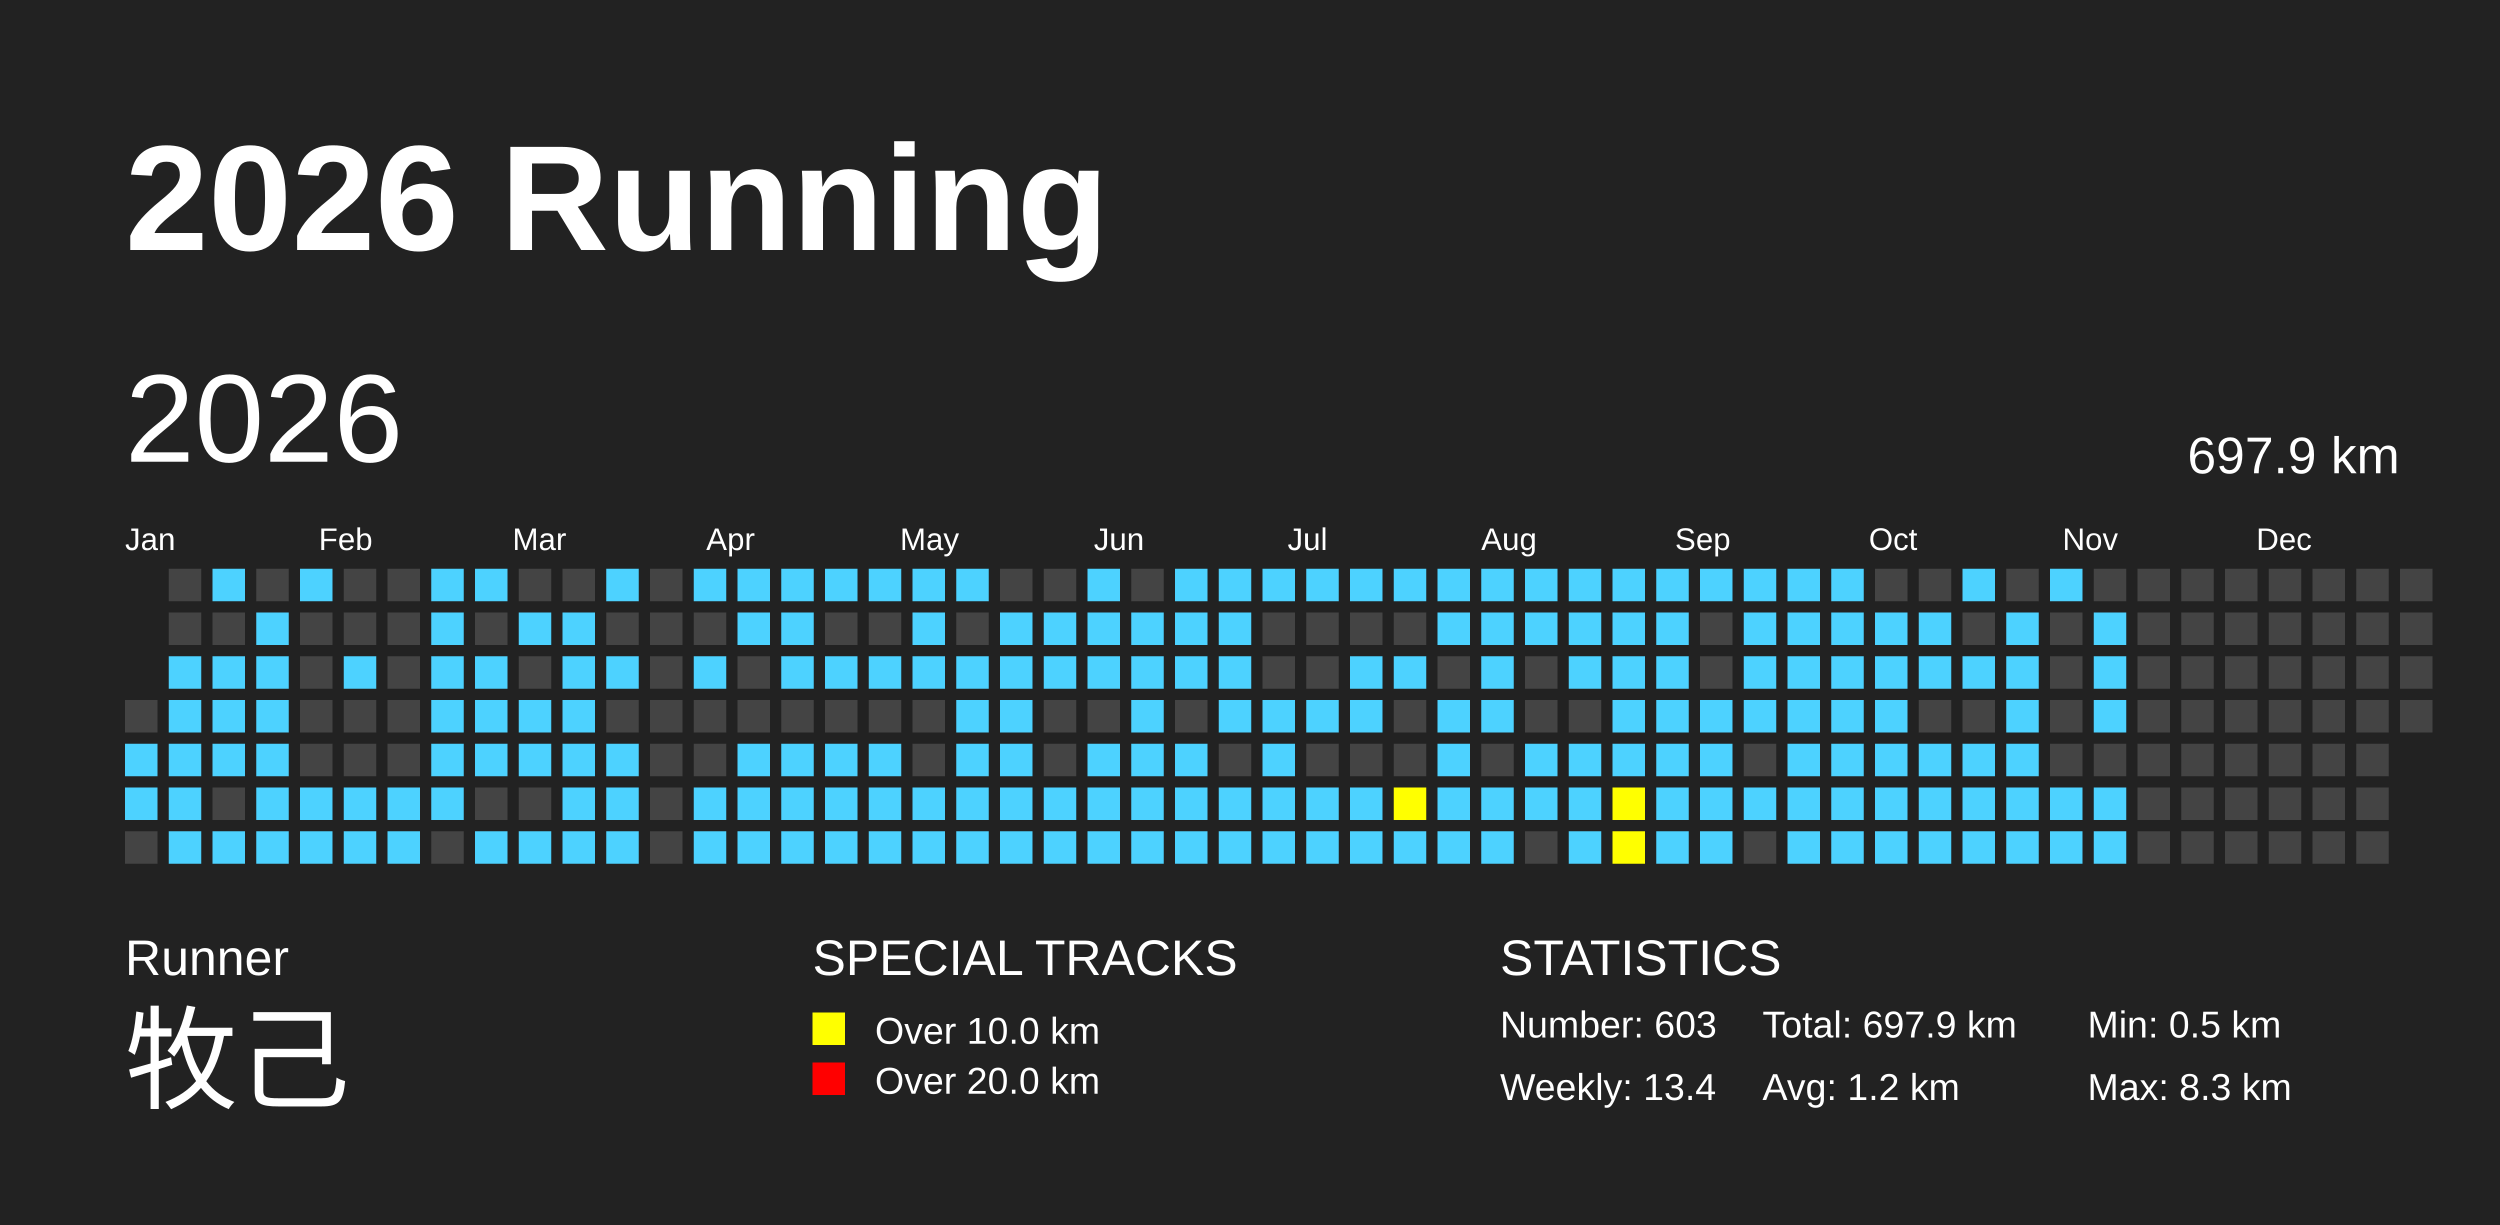
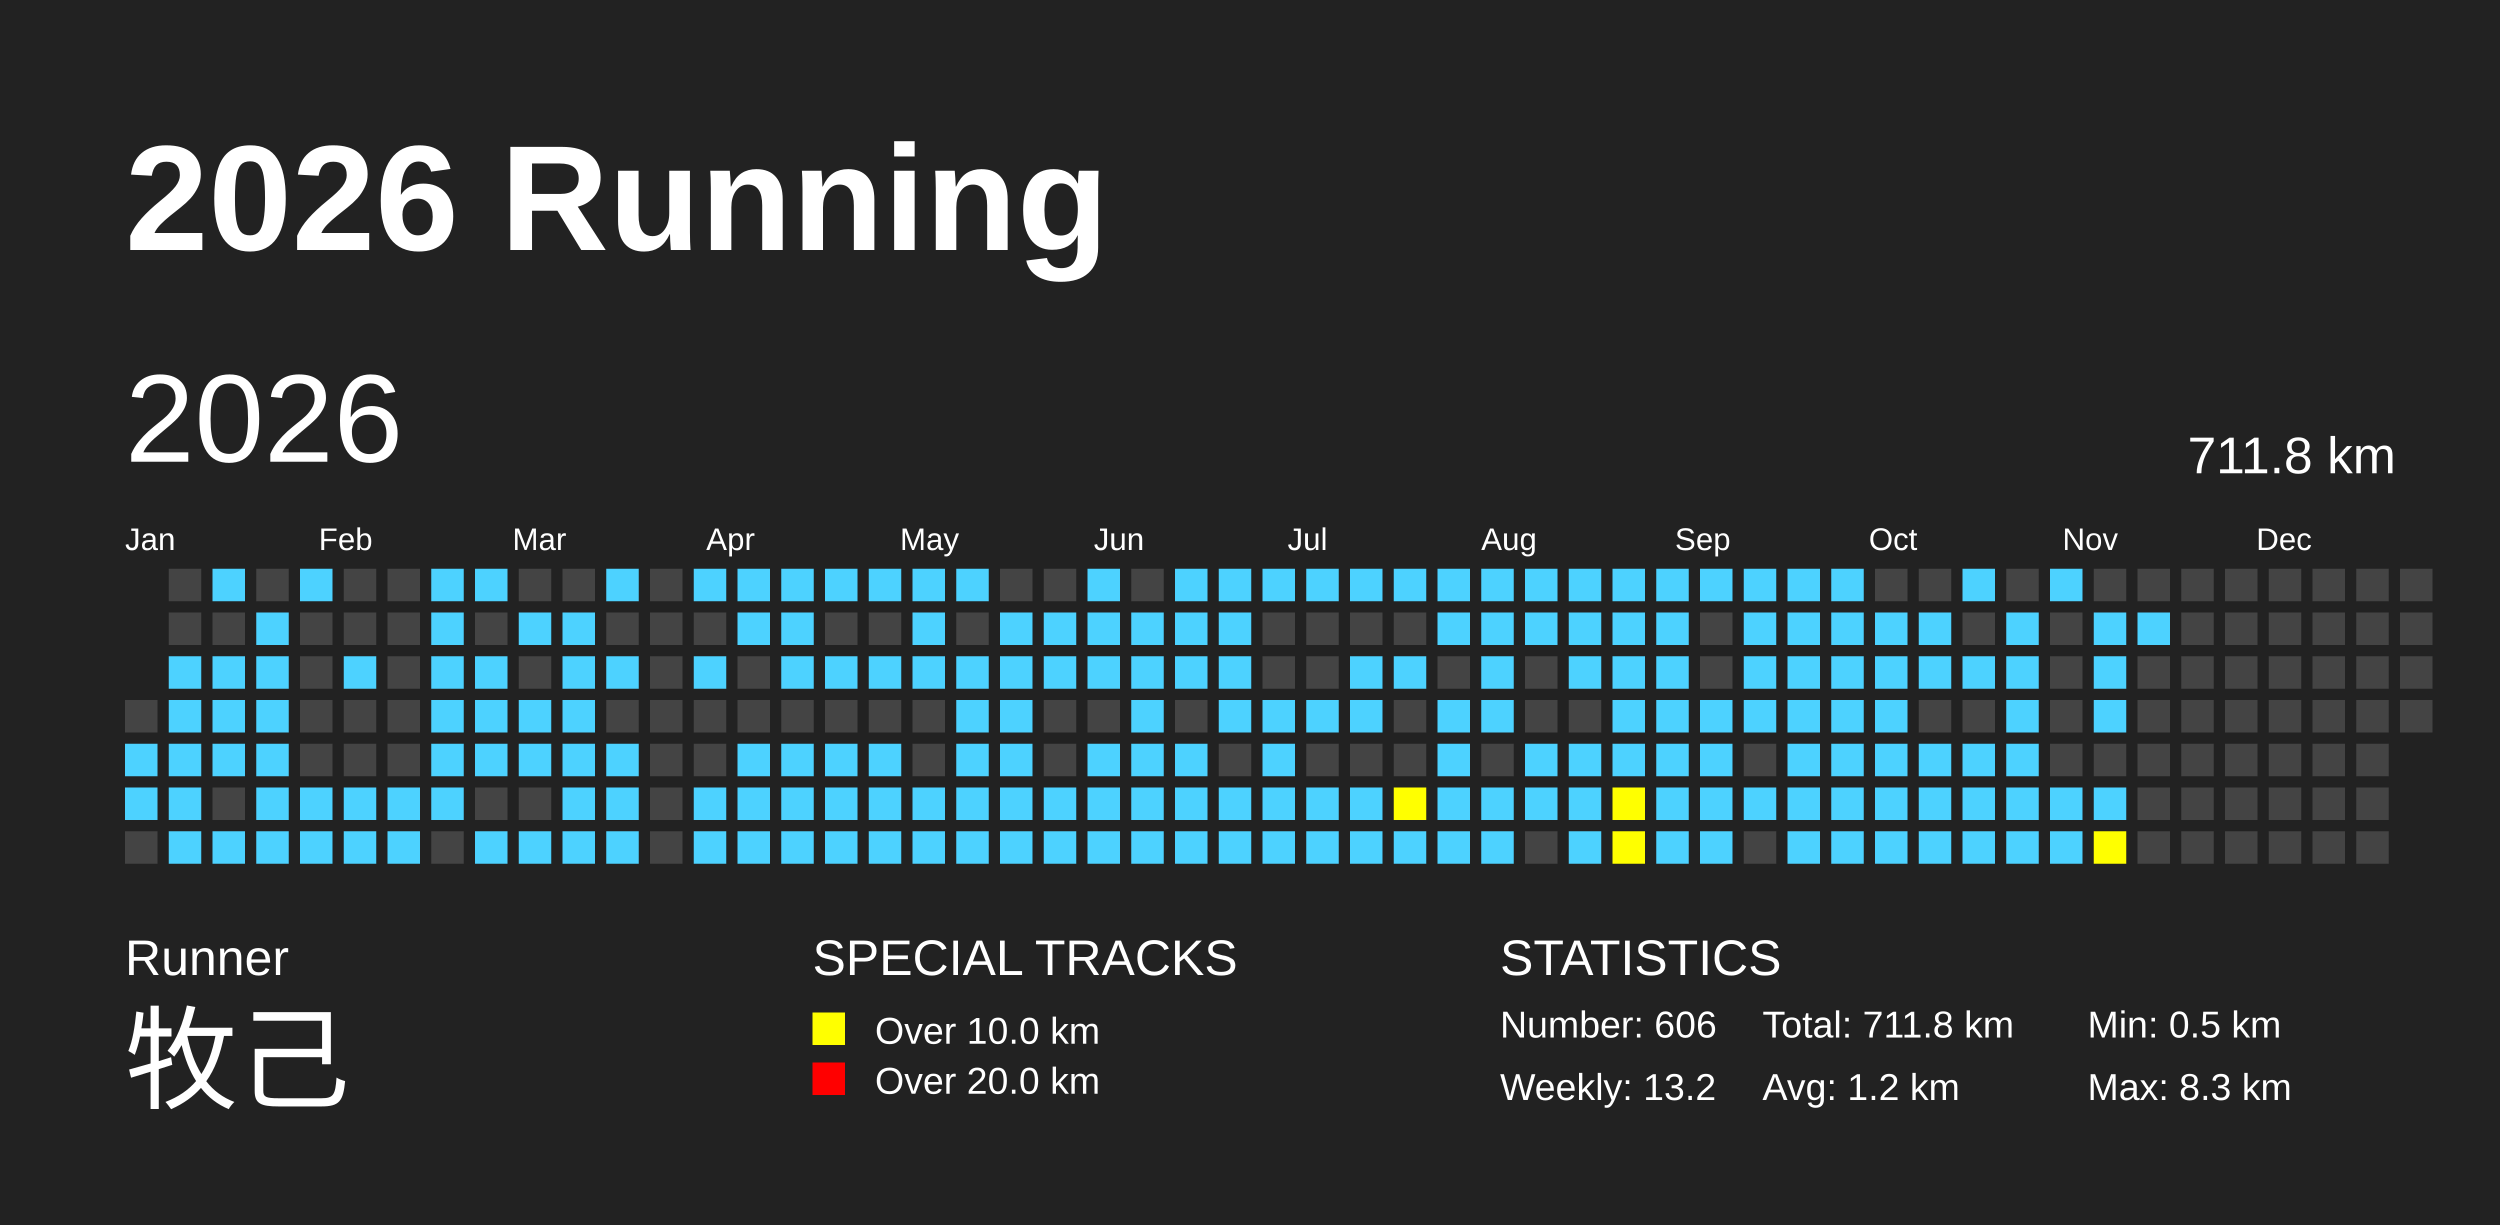
<svg xmlns="http://www.w3.org/2000/svg" baseProfile="full" height="98mm" version="1.1" viewBox="0,0,200,98" width="200mm">
  <defs>
    <pattern height="2" id="indoor-stripe" patternUnits="userSpaceOnUse" width="2">
      <line stroke="white" stroke-opacity="0.45" stroke-width="0.5" x1="0" x2="2" y1="2" y2="0" />
    </pattern>
  </defs>
  <rect fill="#222222" height="98" width="200" x="0" y="0" />
  <text fill="#FFFFFF" style="font-size:12px; font-family:Arial; font-weight:bold;" x="10" y="20">2026 Running</text>
  <text fill="#FFFFFF" style="font-size:4px; font-family:Arial" x="10" y="78">Runner</text>
  <text fill="#FFFFFF" style="font-size:9px; font-family:Arial" x="10" y="88">牧己</text>
  <text fill="#FFFFFF" style="font-size:4px; font-family:Arial" x="65" y="78">SPECIAL TRACKS</text>
  <rect fill="yellow" height="2.6" width="2.6" x="65" y="81" />
  <text fill="#FFFFFF" style="font-size:3px; font-family:Arial" x="70" y="83.5">Over 10.0 km</text>
  <rect fill="red" height="2.6" width="2.6" x="65" y="85" />
  <text fill="#FFFFFF" style="font-size:3px; font-family:Arial" x="70" y="87.5">Over 20.0 km</text>
  <text fill="#FFFFFF" style="font-size:4px; font-family:Arial" x="120" y="78">STATISTICS</text>
-   <text fill="#FFFFFF" style="font-size:3px; font-family:Arial" x="120" y="83">Number: 603</text>
-   <text fill="#FFFFFF" style="font-size:3px; font-family:Arial" x="120" y="88">Weekly: 13.4</text>
-   <text fill="#FFFFFF" style="font-size:3px; font-family:Arial" x="141" y="83">Total: 697.9 km</text>
+   <text fill="#FFFFFF" style="font-size:3px; font-family:Arial" x="120" y="83">Number: 606</text>
+   <text fill="#FFFFFF" style="font-size:3px; font-family:Arial" x="120" y="88">Weekly: 13.2</text>
+   <text fill="#FFFFFF" style="font-size:3px; font-family:Arial" x="141" y="83">Total: 711.8 km</text>
  <text fill="#FFFFFF" style="font-size:3px; font-family:Arial" x="141" y="88">Avg: 1.2 km</text>
  <text fill="#FFFFFF" style="font-size:3px; font-family:Arial" x="167" y="83">Min: 0.5 km</text>
  <text fill="#FFFFFF" style="font-size:3px; font-family:Arial" x="167" y="88">Max: 8.3 km</text>
  <text dominant-baseline="hanging" fill="#FFFFFF" style="font-size:10.0px; font-family:Arial;" x="10" y="30">2026</text>
-   <text dominant-baseline="hanging" fill="#FFFFFF" style="font-size:4.125px; font-family:Arial;" x="175" y="35">697.9 km</text>
+   <text dominant-baseline="hanging" fill="#FFFFFF" style="font-size:4.125px; font-family:Arial;" x="175" y="35">711.8 km</text>
  <text fill="#FFFFFF" style="font-size:2.5px; font-family:Arial" x="10.0" y="44">Jan</text>
  <text fill="#FFFFFF" style="font-size:2.5px; font-family:Arial" x="25.5" y="44">Feb</text>
  <text fill="#FFFFFF" style="font-size:2.5px; font-family:Arial" x="41.0" y="44">Mar</text>
  <text fill="#FFFFFF" style="font-size:2.5px; font-family:Arial" x="56.5" y="44">Apr</text>
  <text fill="#FFFFFF" style="font-size:2.5px; font-family:Arial" x="72.0" y="44">May</text>
  <text fill="#FFFFFF" style="font-size:2.5px; font-family:Arial" x="87.5" y="44">Jun</text>
  <text fill="#FFFFFF" style="font-size:2.5px; font-family:Arial" x="103.0" y="44">Jul</text>
  <text fill="#FFFFFF" style="font-size:2.5px; font-family:Arial" x="118.5" y="44">Aug</text>
  <text fill="#FFFFFF" style="font-size:2.5px; font-family:Arial" x="134.0" y="44">Sep</text>
  <text fill="#FFFFFF" style="font-size:2.5px; font-family:Arial" x="149.5" y="44">Oct</text>
  <text fill="#FFFFFF" style="font-size:2.5px; font-family:Arial" x="165.0" y="44">Nov</text>
  <text fill="#FFFFFF" style="font-size:2.5px; font-family:Arial" x="180.5" y="44">Dec</text>
  <rect fill="#444444" height="2.6" width="2.6" x="10.0" y="56.0" />
  <rect fill="#4DD2FF" height="2.6" width="2.6" x="10.0" y="59.5" />
  <rect fill="#4DD2FF" height="2.6" width="2.6" x="10.0" y="63.0" />
  <rect fill="#444444" height="2.6" width="2.6" x="10.0" y="66.5" />
  <rect fill="#444444" height="2.6" width="2.6" x="13.5" y="45.5" />
  <rect fill="#444444" height="2.6" width="2.6" x="13.5" y="49.0" />
  <rect fill="#4DD2FF" height="2.6" width="2.6" x="13.5" y="52.5" />
  <rect fill="#4DD2FF" height="2.6" width="2.6" x="13.5" y="56.0" />
  <rect fill="#4DD2FF" height="2.6" width="2.6" x="13.5" y="59.5" />
  <rect fill="#4DD2FF" height="2.6" width="2.6" x="13.5" y="63.0" />
  <rect fill="#4DD2FF" height="2.6" width="2.6" x="13.5" y="66.5" />
  <rect fill="#4DD2FF" height="2.6" width="2.6" x="17.0" y="45.5" />
  <rect fill="#444444" height="2.6" width="2.6" x="17.0" y="49.0" />
  <rect fill="#4DD2FF" height="2.6" width="2.6" x="17.0" y="52.5" />
  <rect fill="#4DD2FF" height="2.6" width="2.6" x="17.0" y="56.0" />
  <rect fill="#4DD2FF" height="2.6" width="2.6" x="17.0" y="59.5" />
  <rect fill="#444444" height="2.6" width="2.6" x="17.0" y="63.0" />
  <rect fill="#4DD2FF" height="2.6" width="2.6" x="17.0" y="66.5" />
  <rect fill="#444444" height="2.6" width="2.6" x="20.5" y="45.5" />
  <rect fill="#4DD2FF" height="2.6" width="2.6" x="20.5" y="49.0" />
  <rect fill="#4DD2FF" height="2.6" width="2.6" x="20.5" y="52.5" />
  <rect fill="#4DD2FF" height="2.6" width="2.6" x="20.5" y="56.0" />
  <rect fill="#4DD2FF" height="2.6" width="2.6" x="20.5" y="59.5" />
  <rect fill="#4DD2FF" height="2.6" width="2.6" x="20.5" y="63.0" />
  <rect fill="#4DD2FF" height="2.6" width="2.6" x="20.5" y="66.5" />
  <rect fill="#4DD2FF" height="2.6" width="2.6" x="24.0" y="45.5" />
  <rect fill="#444444" height="2.6" width="2.6" x="24.0" y="49.0" />
  <rect fill="#444444" height="2.6" width="2.6" x="24.0" y="52.5" />
  <rect fill="#444444" height="2.6" width="2.6" x="24.0" y="56.0" />
  <rect fill="#444444" height="2.6" width="2.6" x="24.0" y="59.5" />
  <rect fill="#4DD2FF" height="2.6" width="2.6" x="24.0" y="63.0" />
  <rect fill="#4DD2FF" height="2.6" width="2.6" x="24.0" y="66.5" />
  <rect fill="#444444" height="2.6" width="2.6" x="27.5" y="45.5" />
  <rect fill="#444444" height="2.6" width="2.6" x="27.5" y="49.0" />
  <rect fill="#4DD2FF" height="2.6" width="2.6" x="27.5" y="52.5" />
  <rect fill="#444444" height="2.6" width="2.6" x="27.5" y="56.0" />
  <rect fill="#444444" height="2.6" width="2.6" x="27.5" y="59.5" />
  <rect fill="#4DD2FF" height="2.6" width="2.6" x="27.5" y="63.0" />
  <rect fill="#4DD2FF" height="2.6" width="2.6" x="27.5" y="66.5" />
  <rect fill="#444444" height="2.6" width="2.6" x="31.0" y="45.5" />
  <rect fill="#444444" height="2.6" width="2.6" x="31.0" y="49.0" />
  <rect fill="#444444" height="2.6" width="2.6" x="31.0" y="52.5" />
  <rect fill="#444444" height="2.6" width="2.6" x="31.0" y="56.0" />
  <rect fill="#444444" height="2.6" width="2.6" x="31.0" y="59.5" />
  <rect fill="#4DD2FF" height="2.6" width="2.6" x="31.0" y="63.0" />
  <rect fill="#4DD2FF" height="2.6" width="2.6" x="31.0" y="66.5" />
  <rect fill="#4DD2FF" height="2.6" width="2.6" x="34.5" y="45.5" />
  <rect fill="#4DD2FF" height="2.6" width="2.6" x="34.5" y="49.0" />
  <rect fill="#4DD2FF" height="2.6" width="2.6" x="34.5" y="52.5" />
  <rect fill="#4DD2FF" height="2.6" width="2.6" x="34.5" y="56.0" />
  <rect fill="#4DD2FF" height="2.6" width="2.6" x="34.5" y="59.5" />
  <rect fill="#4DD2FF" height="2.6" width="2.6" x="34.5" y="63.0" />
  <rect fill="#444444" height="2.6" width="2.6" x="34.5" y="66.5" />
  <rect fill="#4DD2FF" height="2.6" width="2.6" x="38.0" y="45.5" />
  <rect fill="#444444" height="2.6" width="2.6" x="38.0" y="49.0" />
  <rect fill="#4DD2FF" height="2.6" width="2.6" x="38.0" y="52.5" />
  <rect fill="#4DD2FF" height="2.6" width="2.6" x="38.0" y="56.0" />
  <rect fill="#4DD2FF" height="2.6" width="2.6" x="38.0" y="59.5" />
  <rect fill="#444444" height="2.6" width="2.6" x="38.0" y="63.0" />
  <rect fill="#4DD2FF" height="2.6" width="2.6" x="38.0" y="66.5" />
  <rect fill="#444444" height="2.6" width="2.6" x="41.5" y="45.5" />
  <rect fill="#4DD2FF" height="2.6" width="2.6" x="41.5" y="49.0" />
  <rect fill="#444444" height="2.6" width="2.6" x="41.5" y="52.5" />
  <rect fill="#4DD2FF" height="2.6" width="2.6" x="41.5" y="56.0" />
  <rect fill="#4DD2FF" height="2.6" width="2.6" x="41.5" y="59.5" />
  <rect fill="#444444" height="2.6" width="2.6" x="41.5" y="63.0" />
  <rect fill="#4DD2FF" height="2.6" width="2.6" x="41.5" y="66.5" />
  <rect fill="#444444" height="2.6" width="2.6" x="45.0" y="45.5" />
  <rect fill="#4DD2FF" height="2.6" width="2.6" x="45.0" y="49.0" />
  <rect fill="#4DD2FF" height="2.6" width="2.6" x="45.0" y="52.5" />
  <rect fill="#4DD2FF" height="2.6" width="2.6" x="45.0" y="56.0" />
  <rect fill="#4DD2FF" height="2.6" width="2.6" x="45.0" y="59.5" />
  <rect fill="#4DD2FF" height="2.6" width="2.6" x="45.0" y="63.0" />
  <rect fill="#4DD2FF" height="2.6" width="2.6" x="45.0" y="66.5" />
  <rect fill="#4DD2FF" height="2.6" width="2.6" x="48.5" y="45.5" />
  <rect fill="#444444" height="2.6" width="2.6" x="48.5" y="49.0" />
  <rect fill="#4DD2FF" height="2.6" width="2.6" x="48.5" y="52.5" />
  <rect fill="#444444" height="2.6" width="2.6" x="48.5" y="56.0" />
  <rect fill="#4DD2FF" height="2.6" width="2.6" x="48.5" y="59.5" />
  <rect fill="#4DD2FF" height="2.6" width="2.6" x="48.5" y="63.0" />
  <rect fill="#4DD2FF" height="2.6" width="2.6" x="48.5" y="66.5" />
  <rect fill="#444444" height="2.6" width="2.6" x="52.0" y="45.5" />
  <rect fill="#444444" height="2.6" width="2.6" x="52.0" y="49.0" />
  <rect fill="#444444" height="2.6" width="2.6" x="52.0" y="52.5" />
  <rect fill="#444444" height="2.6" width="2.6" x="52.0" y="56.0" />
  <rect fill="#444444" height="2.6" width="2.6" x="52.0" y="59.5" />
  <rect fill="#444444" height="2.6" width="2.6" x="52.0" y="63.0" />
  <rect fill="#444444" height="2.6" width="2.6" x="52.0" y="66.5" />
  <rect fill="#4DD2FF" height="2.6" width="2.6" x="55.5" y="45.5" />
  <rect fill="#444444" height="2.6" width="2.6" x="55.5" y="49.0" />
  <rect fill="#4DD2FF" height="2.6" width="2.6" x="55.5" y="52.5" />
  <rect fill="#444444" height="2.6" width="2.6" x="55.5" y="56.0" />
  <rect fill="#444444" height="2.6" width="2.6" x="55.5" y="59.5" />
  <rect fill="#4DD2FF" height="2.6" width="2.6" x="55.5" y="63.0" />
  <rect fill="#4DD2FF" height="2.6" width="2.6" x="55.5" y="66.5" />
  <rect fill="#4DD2FF" height="2.6" width="2.6" x="59.0" y="45.5" />
  <rect fill="#4DD2FF" height="2.6" width="2.6" x="59.0" y="49.0" />
  <rect fill="#444444" height="2.6" width="2.6" x="59.0" y="52.5" />
  <rect fill="#444444" height="2.6" width="2.6" x="59.0" y="56.0" />
  <rect fill="#4DD2FF" height="2.6" width="2.6" x="59.0" y="59.5" />
  <rect fill="#4DD2FF" height="2.6" width="2.6" x="59.0" y="63.0" />
  <rect fill="#4DD2FF" height="2.6" width="2.6" x="59.0" y="66.5" />
  <rect fill="#4DD2FF" height="2.6" width="2.6" x="62.5" y="45.5" />
  <rect fill="#4DD2FF" height="2.6" width="2.6" x="62.5" y="49.0" />
  <rect fill="#4DD2FF" height="2.6" width="2.6" x="62.5" y="52.5" />
  <rect fill="#444444" height="2.6" width="2.6" x="62.5" y="56.0" />
  <rect fill="#4DD2FF" height="2.6" width="2.6" x="62.5" y="59.5" />
  <rect fill="#4DD2FF" height="2.6" width="2.6" x="62.5" y="63.0" />
  <rect fill="#4DD2FF" height="2.6" width="2.6" x="62.5" y="66.5" />
  <rect fill="#4DD2FF" height="2.6" width="2.6" x="66.0" y="45.5" />
  <rect fill="#444444" height="2.6" width="2.6" x="66.0" y="49.0" />
  <rect fill="#4DD2FF" height="2.6" width="2.6" x="66.0" y="52.5" />
  <rect fill="#444444" height="2.6" width="2.6" x="66.0" y="56.0" />
  <rect fill="#4DD2FF" height="2.6" width="2.6" x="66.0" y="59.5" />
  <rect fill="#4DD2FF" height="2.6" width="2.6" x="66.0" y="63.0" />
  <rect fill="#4DD2FF" height="2.6" width="2.6" x="66.0" y="66.5" />
  <rect fill="#4DD2FF" height="2.6" width="2.6" x="69.5" y="45.5" />
  <rect fill="#444444" height="2.6" width="2.6" x="69.5" y="49.0" />
  <rect fill="#4DD2FF" height="2.6" width="2.6" x="69.5" y="52.5" />
  <rect fill="#444444" height="2.6" width="2.6" x="69.5" y="56.0" />
  <rect fill="#4DD2FF" height="2.6" width="2.6" x="69.5" y="59.5" />
  <rect fill="#4DD2FF" height="2.6" width="2.6" x="69.5" y="63.0" />
  <rect fill="#4DD2FF" height="2.6" width="2.6" x="69.5" y="66.5" />
  <rect fill="#4DD2FF" height="2.6" width="2.6" x="73.0" y="45.5" />
  <rect fill="#4DD2FF" height="2.6" width="2.6" x="73.0" y="49.0" />
  <rect fill="#4DD2FF" height="2.6" width="2.6" x="73.0" y="52.5" />
  <rect fill="#444444" height="2.6" width="2.6" x="73.0" y="56.0" />
  <rect fill="#444444" height="2.6" width="2.6" x="73.0" y="59.5" />
  <rect fill="#4DD2FF" height="2.6" width="2.6" x="73.0" y="63.0" />
  <rect fill="#4DD2FF" height="2.6" width="2.6" x="73.0" y="66.5" />
  <rect fill="#4DD2FF" height="2.6" width="2.6" x="76.5" y="45.5" />
  <rect fill="#444444" height="2.6" width="2.6" x="76.5" y="49.0" />
  <rect fill="#4DD2FF" height="2.6" width="2.6" x="76.5" y="52.5" />
  <rect fill="#4DD2FF" height="2.6" width="2.6" x="76.5" y="56.0" />
  <rect fill="#4DD2FF" height="2.6" width="2.6" x="76.5" y="59.5" />
  <rect fill="#4DD2FF" height="2.6" width="2.6" x="76.5" y="63.0" />
  <rect fill="#4DD2FF" height="2.6" width="2.6" x="76.5" y="66.5" />
  <rect fill="#444444" height="2.6" width="2.6" x="80.0" y="45.5" />
  <rect fill="#4DD2FF" height="2.6" width="2.6" x="80.0" y="49.0" />
  <rect fill="#4DD2FF" height="2.6" width="2.6" x="80.0" y="52.5" />
  <rect fill="#4DD2FF" height="2.6" width="2.6" x="80.0" y="56.0" />
  <rect fill="#4DD2FF" height="2.6" width="2.6" x="80.0" y="59.5" />
  <rect fill="#4DD2FF" height="2.6" width="2.6" x="80.0" y="63.0" />
  <rect fill="#4DD2FF" height="2.6" width="2.6" x="80.0" y="66.5" />
  <rect fill="#444444" height="2.6" width="2.6" x="83.5" y="45.5" />
  <rect fill="#4DD2FF" height="2.6" width="2.6" x="83.5" y="49.0" />
  <rect fill="#4DD2FF" height="2.6" width="2.6" x="83.5" y="52.5" />
  <rect fill="#444444" height="2.6" width="2.6" x="83.5" y="56.0" />
  <rect fill="#444444" height="2.6" width="2.6" x="83.5" y="59.5" />
  <rect fill="#4DD2FF" height="2.6" width="2.6" x="83.5" y="63.0" />
  <rect fill="#4DD2FF" height="2.6" width="2.6" x="83.5" y="66.5" />
  <rect fill="#4DD2FF" height="2.6" width="2.6" x="87.0" y="45.5" />
  <rect fill="#4DD2FF" height="2.6" width="2.6" x="87.0" y="49.0" />
  <rect fill="#4DD2FF" height="2.6" width="2.6" x="87.0" y="52.5" />
  <rect fill="#444444" height="2.6" width="2.6" x="87.0" y="56.0" />
  <rect fill="#4DD2FF" height="2.6" width="2.6" x="87.0" y="59.5" />
  <rect fill="#4DD2FF" height="2.6" width="2.6" x="87.0" y="63.0" />
  <rect fill="#4DD2FF" height="2.6" width="2.6" x="87.0" y="66.5" />
  <rect fill="#444444" height="2.6" width="2.6" x="90.5" y="45.5" />
  <rect fill="#4DD2FF" height="2.6" width="2.6" x="90.5" y="49.0" />
  <rect fill="#4DD2FF" height="2.6" width="2.6" x="90.5" y="52.5" />
  <rect fill="#4DD2FF" height="2.6" width="2.6" x="90.5" y="56.0" />
  <rect fill="#4DD2FF" height="2.6" width="2.6" x="90.5" y="59.5" />
  <rect fill="#4DD2FF" height="2.6" width="2.6" x="90.5" y="63.0" />
  <rect fill="#4DD2FF" height="2.6" width="2.6" x="90.5" y="66.5" />
  <rect fill="#4DD2FF" height="2.6" width="2.6" x="94.0" y="45.5" />
  <rect fill="#4DD2FF" height="2.6" width="2.6" x="94.0" y="49.0" />
  <rect fill="#4DD2FF" height="2.6" width="2.6" x="94.0" y="52.5" />
  <rect fill="#444444" height="2.6" width="2.6" x="94.0" y="56.0" />
  <rect fill="#4DD2FF" height="2.6" width="2.6" x="94.0" y="59.5" />
  <rect fill="#4DD2FF" height="2.6" width="2.6" x="94.0" y="63.0" />
  <rect fill="#4DD2FF" height="2.6" width="2.6" x="94.0" y="66.5" />
  <rect fill="#4DD2FF" height="2.6" width="2.6" x="97.5" y="45.5" />
  <rect fill="#4DD2FF" height="2.6" width="2.6" x="97.5" y="49.0" />
  <rect fill="#4DD2FF" height="2.6" width="2.6" x="97.5" y="52.5" />
  <rect fill="#4DD2FF" height="2.6" width="2.6" x="97.5" y="56.0" />
  <rect fill="#444444" height="2.6" width="2.6" x="97.5" y="59.5" />
  <rect fill="#4DD2FF" height="2.6" width="2.6" x="97.5" y="63.0" />
  <rect fill="#4DD2FF" height="2.6" width="2.6" x="97.5" y="66.5" />
  <rect fill="#4DD2FF" height="2.6" width="2.6" x="101.0" y="45.5" />
  <rect fill="#444444" height="2.6" width="2.6" x="101.0" y="49.0" />
  <rect fill="#444444" height="2.6" width="2.6" x="101.0" y="52.5" />
  <rect fill="#4DD2FF" height="2.6" width="2.6" x="101.0" y="56.0" />
  <rect fill="#4DD2FF" height="2.6" width="2.6" x="101.0" y="59.5" />
  <rect fill="#4DD2FF" height="2.6" width="2.6" x="101.0" y="63.0" />
  <rect fill="#4DD2FF" height="2.6" width="2.6" x="101.0" y="66.5" />
  <rect fill="#4DD2FF" height="2.6" width="2.6" x="104.5" y="45.5" />
  <rect fill="#444444" height="2.6" width="2.6" x="104.5" y="49.0" />
  <rect fill="#444444" height="2.6" width="2.6" x="104.5" y="52.5" />
  <rect fill="#4DD2FF" height="2.6" width="2.6" x="104.5" y="56.0" />
  <rect fill="#444444" height="2.6" width="2.6" x="104.5" y="59.5" />
  <rect fill="#4DD2FF" height="2.6" width="2.6" x="104.5" y="63.0" />
  <rect fill="#4DD2FF" height="2.6" width="2.6" x="104.5" y="66.5" />
  <rect fill="#4DD2FF" height="2.6" width="2.6" x="108.0" y="45.5" />
  <rect fill="#444444" height="2.6" width="2.6" x="108.0" y="49.0" />
  <rect fill="#4DD2FF" height="2.6" width="2.6" x="108.0" y="52.5" />
  <rect fill="#4DD2FF" height="2.6" width="2.6" x="108.0" y="56.0" />
  <rect fill="#444444" height="2.6" width="2.6" x="108.0" y="59.5" />
  <rect fill="#4DD2FF" height="2.6" width="2.6" x="108.0" y="63.0" />
  <rect fill="#4DD2FF" height="2.6" width="2.6" x="108.0" y="66.5" />
  <rect fill="#4DD2FF" height="2.6" width="2.6" x="111.5" y="45.5" />
  <rect fill="#444444" height="2.6" width="2.6" x="111.5" y="49.0" />
  <rect fill="#4DD2FF" height="2.6" width="2.6" x="111.5" y="52.5" />
  <rect fill="#444444" height="2.6" width="2.6" x="111.5" y="56.0" />
  <rect fill="#444444" height="2.6" width="2.6" x="111.5" y="59.5" />
  <rect fill="yellow" height="2.6" width="2.6" x="111.5" y="63.0" />
  <rect fill="#4DD2FF" height="2.6" width="2.6" x="111.5" y="66.5" />
  <rect fill="#4DD2FF" height="2.6" width="2.6" x="115.0" y="45.5" />
  <rect fill="#4DD2FF" height="2.6" width="2.6" x="115.0" y="49.0" />
  <rect fill="#444444" height="2.6" width="2.6" x="115.0" y="52.5" />
  <rect fill="#4DD2FF" height="2.6" width="2.6" x="115.0" y="56.0" />
  <rect fill="#4DD2FF" height="2.6" width="2.6" x="115.0" y="59.5" />
  <rect fill="#4DD2FF" height="2.6" width="2.6" x="115.0" y="63.0" />
  <rect fill="#4DD2FF" height="2.6" width="2.6" x="115.0" y="66.5" />
  <rect fill="#4DD2FF" height="2.6" width="2.6" x="118.5" y="45.5" />
  <rect fill="#4DD2FF" height="2.6" width="2.6" x="118.5" y="49.0" />
  <rect fill="#4DD2FF" height="2.6" width="2.6" x="118.5" y="52.5" />
  <rect fill="#4DD2FF" height="2.6" width="2.6" x="118.5" y="56.0" />
  <rect fill="#444444" height="2.6" width="2.6" x="118.5" y="59.5" />
  <rect fill="#4DD2FF" height="2.6" width="2.6" x="118.5" y="63.0" />
  <rect fill="#4DD2FF" height="2.6" width="2.6" x="118.5" y="66.5" />
  <rect fill="#4DD2FF" height="2.6" width="2.6" x="122.0" y="45.5" />
  <rect fill="#4DD2FF" height="2.6" width="2.6" x="122.0" y="49.0" />
  <rect fill="#444444" height="2.6" width="2.6" x="122.0" y="52.5" />
  <rect fill="#444444" height="2.6" width="2.6" x="122.0" y="56.0" />
  <rect fill="#4DD2FF" height="2.6" width="2.6" x="122.0" y="59.5" />
  <rect fill="#4DD2FF" height="2.6" width="2.6" x="122.0" y="63.0" />
  <rect fill="#444444" height="2.6" width="2.6" x="122.0" y="66.5" />
  <rect fill="#4DD2FF" height="2.6" width="2.6" x="125.5" y="45.5" />
  <rect fill="#4DD2FF" height="2.6" width="2.6" x="125.5" y="49.0" />
  <rect fill="#4DD2FF" height="2.6" width="2.6" x="125.5" y="52.5" />
  <rect fill="#444444" height="2.6" width="2.6" x="125.5" y="56.0" />
  <rect fill="#4DD2FF" height="2.6" width="2.6" x="125.5" y="59.5" />
  <rect fill="#4DD2FF" height="2.6" width="2.6" x="125.5" y="63.0" />
  <rect fill="#4DD2FF" height="2.6" width="2.6" x="125.5" y="66.5" />
  <rect fill="#4DD2FF" height="2.6" width="2.6" x="129.0" y="45.5" />
  <rect fill="#4DD2FF" height="2.6" width="2.6" x="129.0" y="49.0" />
  <rect fill="#4DD2FF" height="2.6" width="2.6" x="129.0" y="52.5" />
  <rect fill="#4DD2FF" height="2.6" width="2.6" x="129.0" y="56.0" />
  <rect fill="#4DD2FF" height="2.6" width="2.6" x="129.0" y="59.5" />
  <rect fill="yellow" height="2.6" width="2.6" x="129.0" y="63.0" />
  <rect fill="yellow" height="2.6" width="2.6" x="129.0" y="66.5" />
  <rect fill="#4DD2FF" height="2.6" width="2.6" x="132.5" y="45.5" />
  <rect fill="#4DD2FF" height="2.6" width="2.6" x="132.5" y="49.0" />
  <rect fill="#4DD2FF" height="2.6" width="2.6" x="132.5" y="52.5" />
  <rect fill="#4DD2FF" height="2.6" width="2.6" x="132.5" y="56.0" />
  <rect fill="#4DD2FF" height="2.6" width="2.6" x="132.5" y="59.5" />
  <rect fill="#4DD2FF" height="2.6" width="2.6" x="132.5" y="63.0" />
  <rect fill="#4DD2FF" height="2.6" width="2.6" x="132.5" y="66.5" />
  <rect fill="#4DD2FF" height="2.6" width="2.6" x="136.0" y="45.5" />
  <rect fill="#444444" height="2.6" width="2.6" x="136.0" y="49.0" />
  <rect fill="#444444" height="2.6" width="2.6" x="136.0" y="52.5" />
  <rect fill="#4DD2FF" height="2.6" width="2.6" x="136.0" y="56.0" />
  <rect fill="#4DD2FF" height="2.6" width="2.6" x="136.0" y="59.5" />
  <rect fill="#4DD2FF" height="2.6" width="2.6" x="136.0" y="63.0" />
  <rect fill="#4DD2FF" height="2.6" width="2.6" x="136.0" y="66.5" />
  <rect fill="#4DD2FF" height="2.6" width="2.6" x="139.5" y="45.5" />
  <rect fill="#4DD2FF" height="2.6" width="2.6" x="139.5" y="49.0" />
  <rect fill="#4DD2FF" height="2.6" width="2.6" x="139.5" y="52.5" />
  <rect fill="#4DD2FF" height="2.6" width="2.6" x="139.5" y="56.0" />
  <rect fill="#444444" height="2.6" width="2.6" x="139.5" y="59.5" />
  <rect fill="#4DD2FF" height="2.6" width="2.6" x="139.5" y="63.0" />
  <rect fill="#444444" height="2.6" width="2.6" x="139.5" y="66.5" />
  <rect fill="#4DD2FF" height="2.6" width="2.6" x="143.0" y="45.5" />
  <rect fill="#4DD2FF" height="2.6" width="2.6" x="143.0" y="49.0" />
  <rect fill="#4DD2FF" height="2.6" width="2.6" x="143.0" y="52.5" />
  <rect fill="#4DD2FF" height="2.6" width="2.6" x="143.0" y="56.0" />
  <rect fill="#4DD2FF" height="2.6" width="2.6" x="143.0" y="59.5" />
  <rect fill="#4DD2FF" height="2.6" width="2.6" x="143.0" y="63.0" />
  <rect fill="#4DD2FF" height="2.6" width="2.6" x="143.0" y="66.5" />
  <rect fill="#4DD2FF" height="2.6" width="2.6" x="146.5" y="45.5" />
  <rect fill="#4DD2FF" height="2.6" width="2.6" x="146.5" y="49.0" />
  <rect fill="#4DD2FF" height="2.6" width="2.6" x="146.5" y="52.5" />
  <rect fill="#4DD2FF" height="2.6" width="2.6" x="146.5" y="56.0" />
  <rect fill="#4DD2FF" height="2.6" width="2.6" x="146.5" y="59.5" />
  <rect fill="#4DD2FF" height="2.6" width="2.6" x="146.5" y="63.0" />
  <rect fill="#4DD2FF" height="2.6" width="2.6" x="146.5" y="66.5" />
  <rect fill="#444444" height="2.6" width="2.6" x="150.0" y="45.5" />
  <rect fill="#4DD2FF" height="2.6" width="2.6" x="150.0" y="49.0" />
  <rect fill="#4DD2FF" height="2.6" width="2.6" x="150.0" y="52.5" />
  <rect fill="#4DD2FF" height="2.6" width="2.6" x="150.0" y="56.0" />
  <rect fill="#4DD2FF" height="2.6" width="2.6" x="150.0" y="59.5" />
  <rect fill="#4DD2FF" height="2.6" width="2.6" x="150.0" y="63.0" />
  <rect fill="#4DD2FF" height="2.6" width="2.6" x="150.0" y="66.5" />
  <rect fill="#444444" height="2.6" width="2.6" x="153.5" y="45.5" />
  <rect fill="#4DD2FF" height="2.6" width="2.6" x="153.5" y="49.0" />
  <rect fill="#4DD2FF" height="2.6" width="2.6" x="153.5" y="52.5" />
  <rect fill="#444444" height="2.6" width="2.6" x="153.5" y="56.0" />
  <rect fill="#4DD2FF" height="2.6" width="2.6" x="153.5" y="59.5" />
  <rect fill="#4DD2FF" height="2.6" width="2.6" x="153.5" y="63.0" />
  <rect fill="#4DD2FF" height="2.6" width="2.6" x="153.5" y="66.5" />
  <rect fill="#4DD2FF" height="2.6" width="2.6" x="157.0" y="45.5" />
  <rect fill="#444444" height="2.6" width="2.6" x="157.0" y="49.0" />
  <rect fill="#4DD2FF" height="2.6" width="2.6" x="157.0" y="52.5" />
  <rect fill="#444444" height="2.6" width="2.6" x="157.0" y="56.0" />
  <rect fill="#4DD2FF" height="2.6" width="2.6" x="157.0" y="59.5" />
  <rect fill="#4DD2FF" height="2.6" width="2.6" x="157.0" y="63.0" />
  <rect fill="#4DD2FF" height="2.6" width="2.6" x="157.0" y="66.5" />
  <rect fill="#444444" height="2.6" width="2.6" x="160.5" y="45.5" />
  <rect fill="#4DD2FF" height="2.6" width="2.6" x="160.5" y="49.0" />
  <rect fill="#4DD2FF" height="2.6" width="2.6" x="160.5" y="52.5" />
  <rect fill="#4DD2FF" height="2.6" width="2.6" x="160.5" y="56.0" />
  <rect fill="#4DD2FF" height="2.6" width="2.6" x="160.5" y="59.5" />
  <rect fill="#4DD2FF" height="2.6" width="2.6" x="160.5" y="63.0" />
  <rect fill="#4DD2FF" height="2.6" width="2.6" x="160.5" y="66.5" />
  <rect fill="#4DD2FF" height="2.6" width="2.6" x="164.0" y="45.5" />
  <rect fill="#444444" height="2.6" width="2.6" x="164.0" y="49.0" />
  <rect fill="#444444" height="2.6" width="2.6" x="164.0" y="52.5" />
  <rect fill="#444444" height="2.6" width="2.6" x="164.0" y="56.0" />
  <rect fill="#444444" height="2.6" width="2.6" x="164.0" y="59.5" />
  <rect fill="#4DD2FF" height="2.6" width="2.6" x="164.0" y="63.0" />
  <rect fill="#4DD2FF" height="2.6" width="2.6" x="164.0" y="66.5" />
  <rect fill="#444444" height="2.6" width="2.6" x="167.5" y="45.5" />
  <rect fill="#4DD2FF" height="2.6" width="2.6" x="167.5" y="49.0" />
  <rect fill="#4DD2FF" height="2.6" width="2.6" x="167.5" y="52.5" />
  <rect fill="#4DD2FF" height="2.6" width="2.6" x="167.5" y="56.0" />
  <rect fill="#444444" height="2.6" width="2.6" x="167.5" y="59.5" />
  <rect fill="#4DD2FF" height="2.6" width="2.6" x="167.5" y="63.0" />
-   <rect fill="#4DD2FF" height="2.6" width="2.6" x="167.5" y="66.5" />
+   <rect fill="yellow" height="2.6" width="2.6" x="167.5" y="66.5" />
  <rect fill="#444444" height="2.6" width="2.6" x="171.0" y="45.5" />
-   <rect fill="#444444" height="2.6" width="2.6" x="171.0" y="49.0" />
+   <rect fill="#4DD2FF" height="2.6" width="2.6" x="171.0" y="49.0" />
  <rect fill="#444444" height="2.6" width="2.6" x="171.0" y="52.5" />
  <rect fill="#444444" height="2.6" width="2.6" x="171.0" y="56.0" />
  <rect fill="#444444" height="2.6" width="2.6" x="171.0" y="59.5" />
  <rect fill="#444444" height="2.6" width="2.6" x="171.0" y="63.0" />
  <rect fill="#444444" height="2.6" width="2.6" x="171.0" y="66.5" />
  <rect fill="#444444" height="2.6" width="2.6" x="174.5" y="45.5" />
  <rect fill="#444444" height="2.6" width="2.6" x="174.5" y="49.0" />
  <rect fill="#444444" height="2.6" width="2.6" x="174.5" y="52.5" />
  <rect fill="#444444" height="2.6" width="2.6" x="174.5" y="56.0" />
  <rect fill="#444444" height="2.6" width="2.6" x="174.5" y="59.5" />
  <rect fill="#444444" height="2.6" width="2.6" x="174.5" y="63.0" />
  <rect fill="#444444" height="2.6" width="2.6" x="174.5" y="66.5" />
  <rect fill="#444444" height="2.6" width="2.6" x="178.0" y="45.5" />
  <rect fill="#444444" height="2.6" width="2.6" x="178.0" y="49.0" />
  <rect fill="#444444" height="2.6" width="2.6" x="178.0" y="52.5" />
  <rect fill="#444444" height="2.6" width="2.6" x="178.0" y="56.0" />
  <rect fill="#444444" height="2.6" width="2.6" x="178.0" y="59.5" />
  <rect fill="#444444" height="2.6" width="2.6" x="178.0" y="63.0" />
  <rect fill="#444444" height="2.6" width="2.6" x="178.0" y="66.5" />
  <rect fill="#444444" height="2.6" width="2.6" x="181.5" y="45.5" />
  <rect fill="#444444" height="2.6" width="2.6" x="181.5" y="49.0" />
  <rect fill="#444444" height="2.6" width="2.6" x="181.5" y="52.5" />
  <rect fill="#444444" height="2.6" width="2.6" x="181.5" y="56.0" />
  <rect fill="#444444" height="2.6" width="2.6" x="181.5" y="59.5" />
  <rect fill="#444444" height="2.6" width="2.6" x="181.5" y="63.0" />
  <rect fill="#444444" height="2.6" width="2.6" x="181.5" y="66.5" />
  <rect fill="#444444" height="2.6" width="2.6" x="185.0" y="45.5" />
  <rect fill="#444444" height="2.6" width="2.6" x="185.0" y="49.0" />
  <rect fill="#444444" height="2.6" width="2.6" x="185.0" y="52.5" />
  <rect fill="#444444" height="2.6" width="2.6" x="185.0" y="56.0" />
  <rect fill="#444444" height="2.6" width="2.6" x="185.0" y="59.5" />
  <rect fill="#444444" height="2.6" width="2.6" x="185.0" y="63.0" />
  <rect fill="#444444" height="2.6" width="2.6" x="185.0" y="66.5" />
  <rect fill="#444444" height="2.6" width="2.6" x="188.5" y="45.5" />
  <rect fill="#444444" height="2.6" width="2.6" x="188.5" y="49.0" />
  <rect fill="#444444" height="2.6" width="2.6" x="188.5" y="52.5" />
  <rect fill="#444444" height="2.6" width="2.6" x="188.5" y="56.0" />
  <rect fill="#444444" height="2.6" width="2.6" x="188.5" y="59.5" />
  <rect fill="#444444" height="2.6" width="2.6" x="188.5" y="63.0" />
  <rect fill="#444444" height="2.6" width="2.6" x="188.5" y="66.5" />
  <rect fill="#444444" height="2.6" width="2.6" x="192.0" y="45.5" />
  <rect fill="#444444" height="2.6" width="2.6" x="192.0" y="49.0" />
  <rect fill="#444444" height="2.6" width="2.6" x="192.0" y="52.5" />
  <rect fill="#444444" height="2.6" width="2.6" x="192.0" y="56.0" />
</svg>
